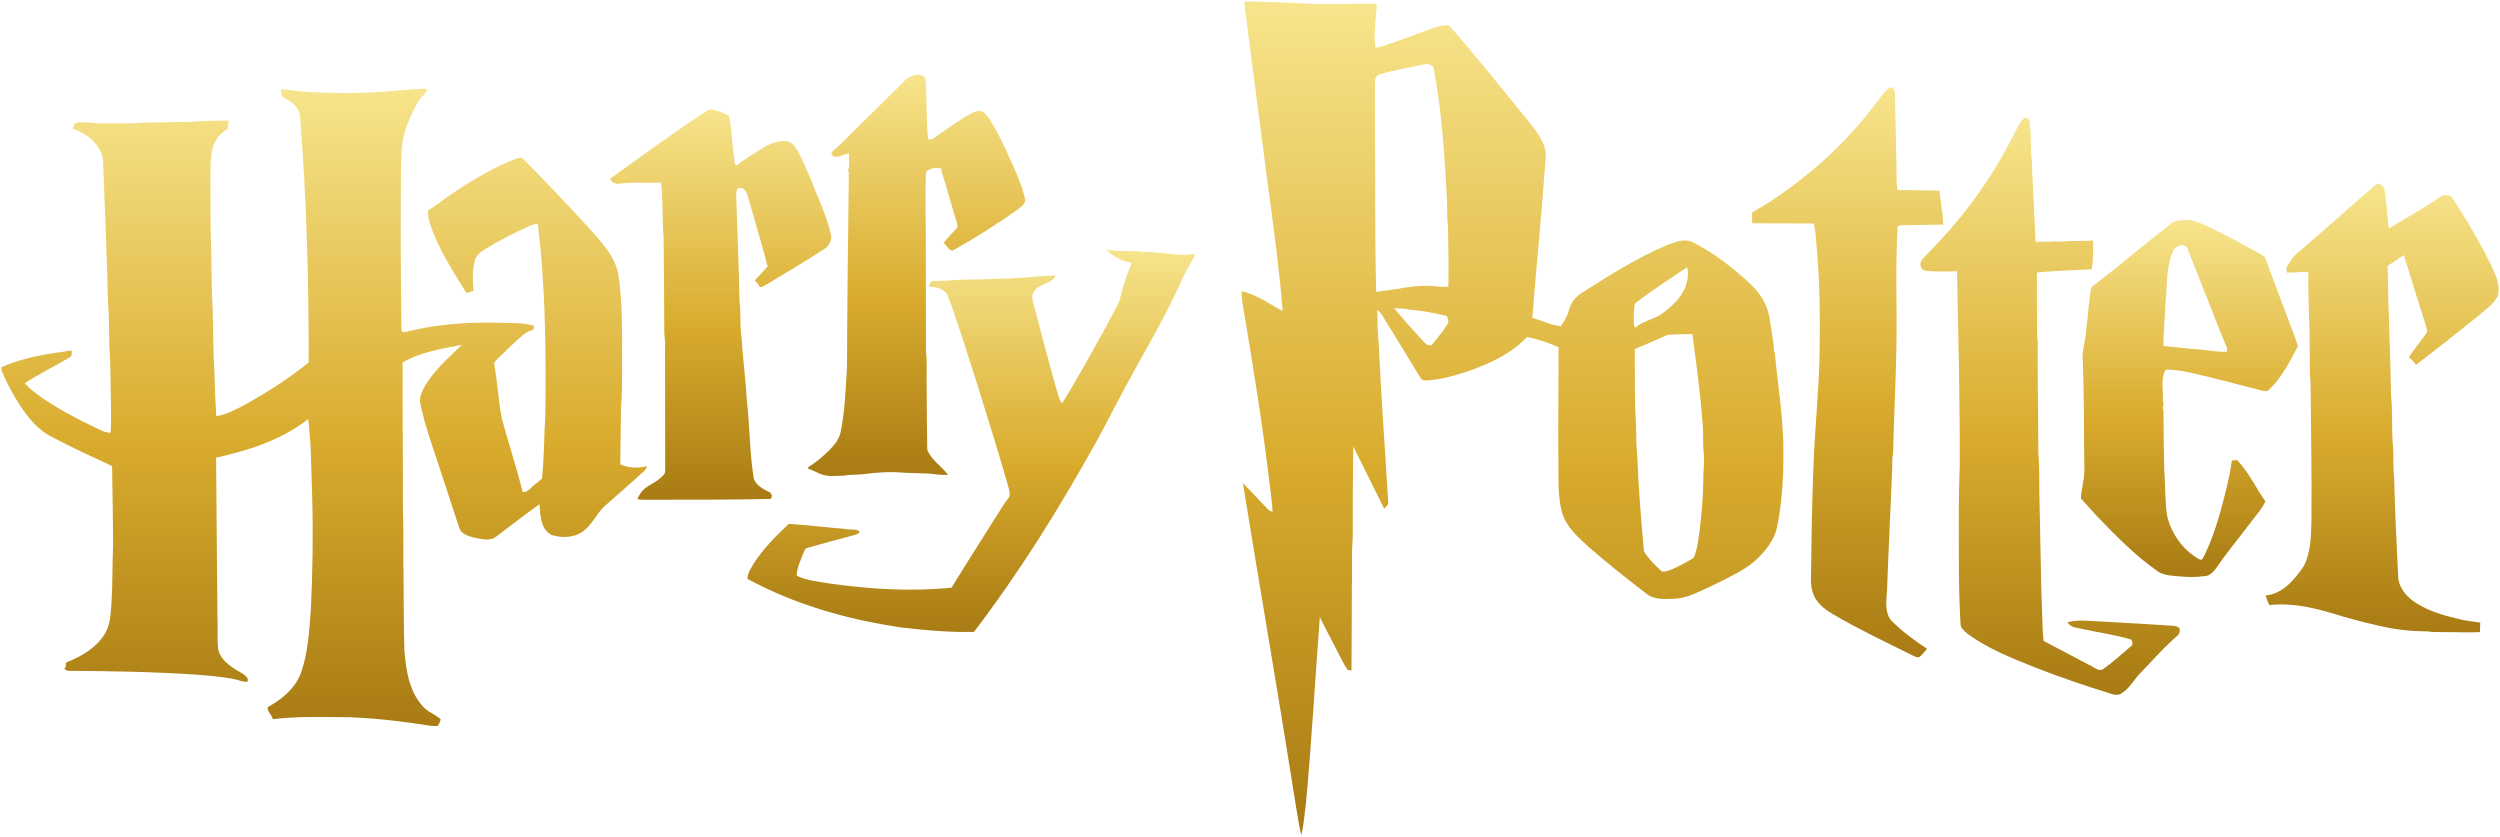
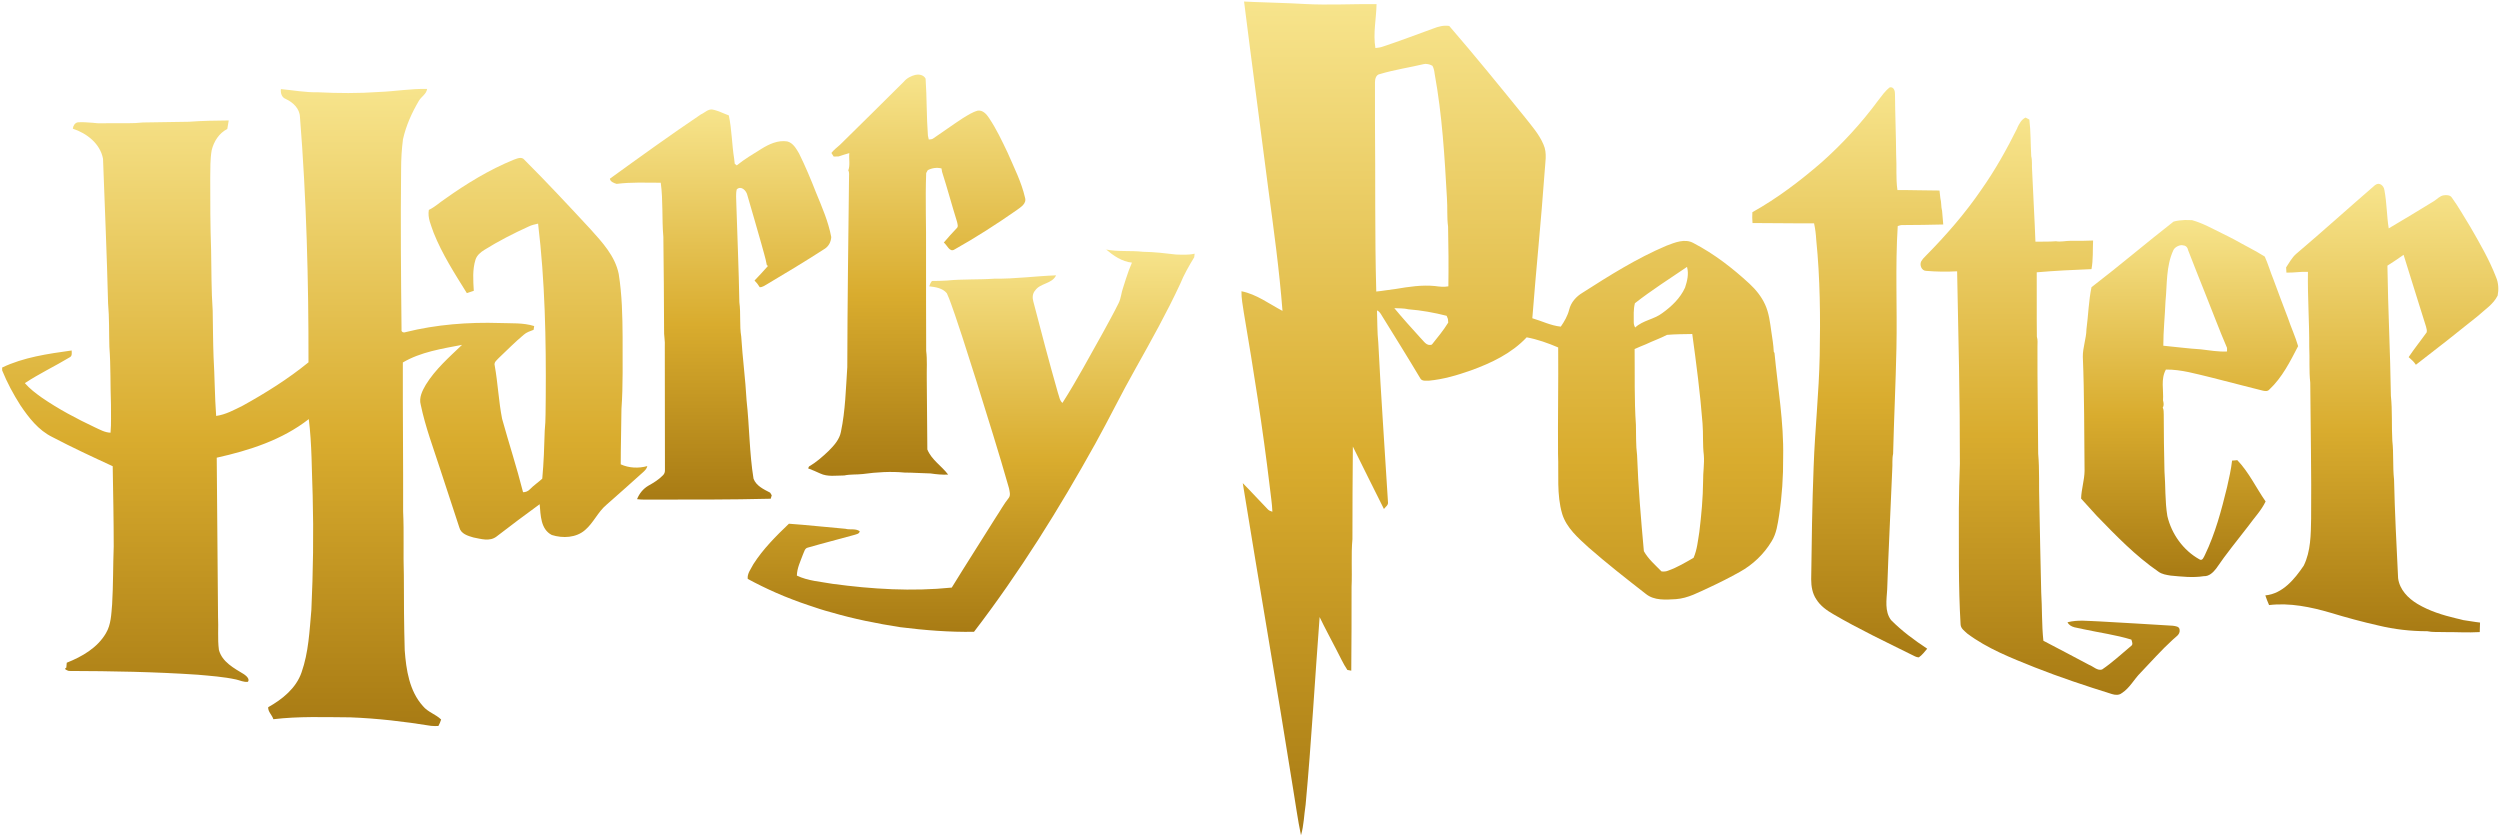
<svg xmlns="http://www.w3.org/2000/svg" fill="url(#g)" viewBox="7.00 7.00 1730.22 578.95" width="1730" height="579">
  <defs>
    <linearGradient id="g" x1="0" y1="0" x2="0" y2="1">
      <stop offset="0" stop-color="#f7e48c" />
      <stop offset=".55" stop-color="#d9ac2e" />
      <stop offset="1" stop-color="#a87b14" />
    </linearGradient>
  </defs>
-   <path d="m 868.05,8 c 5.4,43.06 11.205,86.06 16.725,129.1 3.85,28.28 7.67,56.6 9.9,85.05 -9.25,-4.87 -17.94,-11.465 -28.35,-13.625 -0.1,4.91 0.855,9.745 1.625,14.575 6.8,40.15 13.24,80.39 18,120.85 0.63,5.72 1.64,11.42 1.75,17.2 -1.12,-0.42 -2.32,-0.7 -3.1,-1.65 -5.86,-6.03 -11.51,-12.26 -17.4,-18.25 11.37,70.47 23.59,140.84 34.75,211.35 1.904,11.221 3.25,21.64 5.55,32.35 1.97,-6.84 2.14,-14.04 3.25,-21.05 4.03,-43.24 6.4,-86.625 9.7,-129.925 3.69,7.7 7.76,15.2 11.65,22.8 2.52,4.58 4.55,9.44 7.55,13.75 0.89,0.16 1.79,0.32 2.7,0.5 0.07,-19.34 0.26,-38.67 0.25,-58 0.46,-11.02 -0.41,-22.06 0.6,-33.05 0.04,-21.38 0.06,-42.745 0.35,-64.125 7.19,14.39 14.235,28.83 21.475,43.2 1.1,-1.46 3.2,-2.69 2.75,-4.8 -2.24,-36.76 -4.91,-73.51 -6.65,-110.3 -0.82,-7.39 -0.65,-14.855 -0.9,-22.275 1.72,0.63 2.55,2.335 3.5,3.775 8.91,14.42 17.885,28.8 26.575,43.35 1.24,1.89 3.87,1.34 5.8,1.35 9.98,-0.95 19.685,-3.785 29.125,-7.075 14.13,-5.12 28.175,-11.835 38.625,-22.925 7.46,1.45 14.78,3.97 21.75,7.05 0.16,24.58 -0.275,49.17 -0.125,73.75 0.57,13.82 -1.11,27.99 2.85,41.45 3.03,9.64 10.985,16.455 18.175,23.075 12.81,11.22 26.245,21.705 39.675,32.175 5.82,4.71 13.81,3.975 20.8,3.575 8.37,-0.63 15.79,-4.805 23.3,-8.175 7.07,-3.26 14.015,-6.82 20.825,-10.6 9.05,-5 16.8,-12.38 22.1,-21.25 3.36,-5.44 4.155,-11.905 5.225,-18.075 2,-13.26 2.915,-26.665 2.825,-40.075 0.47,-24.2 -3.7,-48.155 -6,-72.175 l -0.475,-0.75 c -0.16,-4.74 -1.045,-9.41 -1.675,-14.1 -0.95,-6.28 -1.62,-12.74 -4.35,-18.55 -2.48,-5.54 -6.39,-10.33 -10.8,-14.45 -11.73,-10.84 -24.515,-20.72 -38.725,-28.1 -6.01,-3.44 -12.965,-0.41 -18.825,1.8 -20.46,8.67 -39.365,20.555 -58.025,32.525 -4.39,2.64 -8.08,6.725 -9.35,11.775 -1.08,4.26 -3.26,8.11 -5.8,11.65 -6.89,-0.69 -13.125,-3.915 -19.725,-5.775 2.56,-33.68 6.09,-67.275 8.5,-100.975 0.35,-6.4 1.965,-13.235 -0.825,-19.325 -2.97,-7.12 -8.215,-12.895 -12.875,-18.925 -17.25,-21.17 -34.395,-42.435 -52.275,-63.075 -3.81,-0.56 -7.555,0.38 -11.075,1.75 -11.6,4.2 -23.14,8.635 -34.85,12.525 -1.65,0.57 -3.4,0.76 -5.1,1 -1.73,-10.09 0.62,-20.255 0.8,-30.375 -16.59,-0.2 -33.225,0.765 -49.825,-0.125 -11.74,-0.73 -23.5,-0.895 -35.25,-1.375 z m 125.9,43.25 c 1.562,-0.039 3.085,0.468 4.45,1.3 0.95,1.7 1.295,3.62 1.475,5.55 5.24,28.35 6.875,57.16 8.475,85.9 0.47,6.61 -0.12,13.325 0.8,19.875 0.32,13.78 0.44,27.555 0.25,41.325 -3.11,0.56 -6.26,0.22 -9.35,-0.2 -9.04,-0.9 -18.105,0.47 -26.975,2.05 -4.56,0.51 -9.065,1.385 -13.625,1.825 -1.07,-39.3 -0.465,-78.625 -0.875,-117.925 0.02,-8.98 -0.035,-17.945 0.025,-26.925 -0.02,-2.25 0.7,-5.26 3.35,-5.65 9.96,-3.01 20.305,-4.53 30.425,-6.9 0.52,-0.142 1.054,-0.212 1.575,-0.225 z m 180.7,140.65 c 1.33,4.75 0.12,9.71 -1.4,14.25 -3.34,7.31 -9.28,13.01 -15.7,17.65 -5.73,4.41 -13.485,4.96 -18.825,10 -0.73,-1.15 -1.045,-2.385 -0.975,-3.725 0.02,-4.39 -0.31,-8.845 0.85,-13.125 11.52,-9.03 23.91,-16.89 36.05,-25.05 z m -202.75,28.4 c 3.33,0.16 6.74,-0.04 10,0.85 8.92,0.72 17.755,2.32 26.425,4.55 l 0.875,2.175 c 0.04,0.83 0.095,1.66 0.175,2.5 -3.33,5.4 -7.365,10.295 -11.325,15.225 -3.78,1.38 -5.715,-2.56 -8.025,-4.65 -6.17,-6.77 -12.305,-13.59 -18.125,-20.65 z m 206.375,17.85 c 2.76,20.56 5.51,41.135 7.1,61.825 0.6,7.33 0.045,14.715 0.875,22.025 0.46,6.03 -0.63,12.02 -0.45,18.05 -0.12,11.71 -1.235,23.38 -2.625,35 -0.97,6.05 -1.515,12.31 -3.975,18 -5.64,3.24 -11.25,6.595 -17.4,8.775 -1.51,0.68 -3.175,0.755 -4.775,0.625 -4.31,-4.43 -9.22,-8.565 -12.25,-14.025 -2.02,-22.11 -3.88,-44.305 -4.65,-66.525 -0.92,-6.92 -0.555,-13.94 -0.825,-20.9 -1.21,-17.46 -0.725,-35 -0.875,-52.5 2.57,-1.15 5.14,-2.305 7.8,-3.275 4.81,-2.26 9.825,-4.045 14.575,-6.475 5.8,-0.52 11.645,-0.53 17.475,-0.6 z" />
-   <path d="m 640.57,58.81 c 2.51,-0.65 5.81,0.07 6.95,2.64 0.95,13.1 0.56,26.33 1.57,39.42 0.14,0.68 0.43,2.05 0.57,2.74 1.13,-0.11 2.35,-0.1 3.29,-0.88 6.75,-4.63 13.37,-9.45 20.26,-13.87 3.28,-2 6.58,-4.17 10.33,-5.18 3.5,-0.51 6.08,2.48 7.84,5.1 5.1,7.56 8.97,15.87 12.86,24.11 4.38,10.15 9.52,20.14 12,30.98 1.28,4.19 -3.03,6.6 -5.79,8.71 -13.88,9.72 -28.18,18.88 -42.98,27.16 -3.41,2.17 -5.11,-3.11 -7.43,-4.75 2.87,-3.43 5.88,-6.76 8.97,-10.01 1.22,-1.1 0.43,-2.87 0.17,-4.23 -3.63,-11.52 -6.71,-23.21 -10.38,-34.71 -0.1,-0.61 -0.3,-1.82 -0.4,-2.43 -3.23,-0.82 -6.56,-0.3 -9.5,1.2 -0.27,0.51 -0.81,1.53 -1.08,2.04 -0.69,18.37 0.08,36.75 -0.05,55.13 -0.08,22.68 0.13,45.36 0.1,68.04 0.77,6.3 0.32,12.65 0.43,18.98 0.08,16.4 0.19,32.8 0.43,49.2 2.89,7.22 9.93,11.4 14.39,17.37 -4.09,0.21 -8.15,-0.22 -12.17,-0.84 -5.98,-0.1 -12.02,-0.55 -17.94,-0.6 -9.62,-0.92 -19.37,-0.27 -28.91,1.02 -4.3,0.54 -8.7,0.08 -12.95,0.99 -5.56,0.01 -11.48,1.06 -16.7,-1.37 -2.72,-1.24 -5.46,-2.47 -8.27,-3.5 0.14,-0.33 0.41,-0.98 0.55,-1.31 5.03,-2.92 9.39,-6.84 13.58,-10.83 3.69,-3.74 7.46,-7.9 8.49,-13.23 3.08,-14.75 3.44,-29.86 4.4,-44.84 0.13,-43.7 0.72,-87.39 1.23,-131.07 -0.14,-1.65 0.36,-3.5 -0.49,-5 1.42,-3.72 0.3,-8.07 0.65,-12.04 -2.49,0.73 -4.96,1.5 -7.41,2.32 -1.13,0.04 -2.26,0.08 -3.37,0.12 -0.52,-0.85 -1.08,-1.69 -1.58,-2.53 1.69,-2.2 3.94,-3.83 6,-5.66 14.77,-14.53 29.5,-29.11 44.21,-43.7 2.09,-2.46 5.04,-3.94 8.13,-4.69 z" style="fill:url(#g)" />
-   <path d="m 201.49,68.59 c 8.51,0.8 16.99,2.39 25.59,2.22 14,0.71 28.06,0.83 42.05,-0.25 11.17,-0.43 22.28,-2.37 33.46,-2.09 -0.53,3.58 -4.04,5.26 -5.71,8.19 -4.91,8.26 -8.86,17.19 -11.04,26.56 -0.92,6.88 -1.31,13.83 -1.33,20.77 -0.37,36.95 -0.13,73.91 0.34,110.86 -0.39,1.72 1.47,2.41 2.82,1.77 21.31,-5.31 43.37,-6.95 65.28,-6.3 7.88,0.34 16.08,-0.31 23.67,2.14 -0.15,0.86 -0.29,1.72 -0.43,2.58 -2.38,0.87 -4.86,1.68 -6.78,3.4 -6.01,4.97 -11.49,10.55 -17.14,15.92 -1.42,1.55 -3.77,3.09 -3.05,5.54 2.18,12.21 2.7,24.66 5.09,36.83 4.66,16.97 10.16,33.71 14.49,50.79 1.81,0 3.49,-0.66 4.72,-2.02 2.64,-2.71 5.81,-4.83 8.61,-7.36 1.04,-11.01 1.43,-22.1 1.71,-33.16 0.75,-7.63 0.48,-15.29 0.72,-22.94 0.29,-40.19 -0.49,-80.48 -5.34,-120.42 -2.23,0.53 -4.49,1.03 -6.55,2.05 -10.55,4.77 -20.87,10.08 -30.69,16.21 -2.65,1.55 -5.13,3.72 -6.1,6.73 -2.23,6.96 -1.6,14.41 -1.22,21.6 -1.61,0.51 -3.21,1.03 -4.81,1.55 -8.39,-13.51 -17.09,-26.98 -23.03,-41.8 -1.7,-5.08 -4.35,-10.24 -3.34,-15.75 4.09,-1.95 7.42,-5.08 11.15,-7.59 14.91,-10.55 30.63,-20.16 47.55,-27.13 2.3,-0.78 5.53,-2.39 7.43,-0.03 15.67,15.7 30.84,31.9 45.86,48.22 8.09,9.04 16.95,18.46 19.38,30.79 2.3,14.4 2.64,29 2.7,43.55 -0.13,16.65 0.42,33.33 -0.78,49.95 -0.09,12.78 -0.46,25.55 -0.47,38.33 5.74,2.61 12.39,2.85 18.44,1.25 -0.26,1.84 -1.68,3.1 -2.96,4.3 -8.37,7.63 -16.86,15.14 -25.42,22.55 -5.84,4.9 -8.75,12.34 -14.56,17.27 -6.2,5.46 -15.5,5.93 -23.07,3.5 -7.75,-4.02 -7.73,-13.74 -8.36,-21.29 -10.11,7.27 -20.02,14.83 -29.9,22.41 -4.66,3.6 -10.83,1.56 -16.02,0.56 -3.79,-1.05 -8.64,-2.54 -9.68,-6.88 -4.39,-13.28 -8.7,-26.59 -13.11,-39.86 -4.77,-14.92 -10.37,-29.64 -13.58,-45.01 -1.37,-4.93 1.07,-9.76 3.52,-13.89 6.61,-10.65 16.09,-19.03 25.08,-27.59 -13.99,2.67 -28.55,4.9 -41.04,12.17 -0.11,34.4 0.31,68.79 0.2,103.19 0.67,14.68 -0.03,29.38 0.46,44.06 0.03,17.3 0.13,34.6 0.58,51.89 1.03,13.49 3.2,28.18 12.56,38.64 3.37,4.18 8.84,5.58 12.59,9.28 -0.49,1.57 -1.15,3.07 -1.93,4.52 -1.69,0.01 -3.37,0.11 -5.04,-0.11 -18.57,-3.01 -37.3,-5.18 -56.1,-5.93 -17.7,-0.13 -35.48,-0.8 -53.09,1.33 -0.88,-2.89 -3.81,-5.16 -3.6,-8.28 9.81,-5.49 19.26,-13.12 23.12,-24.07 4.9,-13.89 5.54,-28.78 6.75,-43.32 1.25,-26.33 1.64,-52.71 0.89,-79.06 -0.67,-17.65 -0.52,-35.38 -2.74,-52.93 -18.41,14.41 -41.2,21.68 -63.73,26.68 0.19,36.63 0.69,73.26 0.94,109.89 0.37,7.69 -0.36,15.44 0.55,23.1 2.24,8.4 10.5,12.71 17.39,16.85 1.58,1.05 4.13,3.31 2.71,5.23 -2.87,0.36 -5.51,-1.03 -8.24,-1.62 -8.77,-1.89 -17.74,-2.47 -26.65,-3.26 -29.64,-1.99 -59.37,-2.49 -89.07,-2.65 -1.06,-0.32 -3.99,-1.34 -1.8,-2.32 0.08,-0.86 0.24,-2.56 0.32,-3.42 10.59,-4.18 21.24,-10.26 27.12,-20.39 3.59,-6.05 3.68,-13.25 4.29,-20.04 0.83,-13.34 0.59,-26.72 1.11,-40.08 0.02,-18.49 -0.38,-36.98 -0.65,-55.47 -14.05,-6.51 -28.12,-13.01 -41.82,-20.24 -9.55,-4.71 -16.32,-13.37 -22.12,-22.03 -4.87,-7.65 -9.23,-15.67 -12.64,-24.09 l 0,-2.05 C 23.28,254.16 40.11,251.76 56.59,249.5 c 0.01,1.63 0.48,3.78 -1.26,4.72 -10.27,6.15 -21.12,11.34 -31.13,17.95 3.36,3.93 7.55,6.99 11.74,9.96 11.58,8.02 24.12,14.55 36.8,20.64 3.46,1.55 6.87,3.65 10.78,3.69 0.62,-6.47 0.22,-12.99 0.29,-19.48 -0.45,-13.3 -0.1,-26.64 -1.1,-39.92 -0.33,-10.02 0.01,-20.07 -0.9,-30.05 -0.81,-33.38 -2.3,-66.74 -3.54,-100.09 -2.04,-10.46 -11.21,-17.59 -20.85,-20.84 0.17,-1.99 1.36,-3.99 3.42,-4.44 3.38,-0.31 6.79,0.05 10.17,0.27 4.64,0.68 9.33,0.25 14,0.35 6.98,-0.09 13.99,0.32 20.95,-0.46 10.66,-0.21 21.33,-0.26 32,-0.52 9.12,-0.71 18.28,-0.84 27.43,-0.88 -0.32,1.97 -0.65,3.93 -0.97,5.89 -5.67,2.9 -9.26,8.65 -10.77,14.69 -1.1,6.27 -0.95,12.67 -1.03,19.02 0,16.67 -0.04,33.34 0.56,49.99 0.35,14 0.12,28.03 1.06,42.01 0.18,10.68 0.23,21.37 0.63,32.05 0.81,13.61 0.82,27.28 1.83,40.9 6.58,-0.91 12.5,-4.22 18.37,-7.12 15.92,-8.78 31.43,-18.53 45.54,-30.03 0.15,-56.66 -1.42,-113.36 -5.91,-169.83 -0.21,-5.91 -4.93,-10.15 -9.91,-12.53 -2.78,-1.12 -3.63,-4.1 -3.3,-6.85 z" style="fill:url(#g)" />
-   <path d="m 1314.84,67.43 c 3.04,-0.58 3.78,2.7 3.68,5.03 0.11,13.86 0.68,27.71 0.84,41.57 0.46,8.15 -0.31,16.41 0.87,24.48 9.68,-0.11 19.36,0.33 29.05,0.29 0.2,1.76 0.37,3.53 0.6,5.29 0.83,2.89 0.37,5.96 1.24,8.84 0.33,3.13 0.63,6.28 0.81,9.43 -9.31,0.2 -18.62,0.36 -27.93,0.44 -1.29,-0.09 -2.5,0.28 -3.65,0.73 -1.75,28.13 -0.31,56.32 -0.89,84.48 -0.5,24.37 -1.66,48.72 -2.33,73.09 -0.82,3.58 -0.34,7.3 -0.6,10.94 -1.06,27.64 -2.56,55.3 -3.51,82.95 -0.41,7.04 -1.91,15.16 2.7,21.21 7.47,7.56 16.11,13.93 24.98,19.76 -1.84,2.08 -3.51,4.43 -5.81,6 -1.8,0.01 -3.34,-1.13 -4.92,-1.75 -18.27,-9.07 -36.73,-17.81 -54.34,-28.14 -4.48,-2.63 -8.87,-5.73 -11.7,-10.17 -2.78,-4.08 -3.57,-9.11 -3.61,-13.94 0.34,-26 0.68,-52 1.74,-77.98 0.86,-25.71 3.71,-51.28 4.22,-77 0.51,-26.63 0.26,-53.39 -2.44,-79.87 -0.21,-3.87 -0.73,-7.7 -1.54,-11.48 -14.2,0.06 -28.39,-0.2 -42.58,-0.2 -0.18,-2.5 -0.28,-5 -0.09,-7.5 17.21,-9.59 33.04,-21.58 47.89,-34.51 14.52,-12.86 27.66,-27.27 39.2,-42.86 2.47,-3.24 4.84,-6.63 8.12,-9.13 z" style="fill:url(#g)" />
-   <path d="m 492.65,85.89 c 2.27,-1.25 4.43,-3.43 7.21,-3.18 4.08,0.67 7.74,2.7 11.59,4.08 2.15,9.82 2.13,20.09 3.69,30.02 0.12,1.16 0.24,2.33 0.36,3.5 0.36,0.27 1.06,0.8 1.42,1.07 5.32,-4.28 11.23,-7.76 16.98,-11.43 5.31,-3.32 11.52,-6.23 17.94,-5.24 4.06,0.98 6.23,4.96 8.18,8.29 4.38,8.87 8.17,18.03 11.8,27.23 4.11,9.99 8.52,20.02 10.51,30.68 -0.24,3.39 -1.84,6.53 -4.8,8.32 -13.08,8.5 -26.48,16.51 -39.88,24.49 -1.5,0.83 -2.95,1.99 -4.75,1.85 -0.97,-1.71 -2.2,-3.24 -3.58,-4.61 3.25,-3.21 6.25,-6.66 9.27,-10.07 -0.2,-0.14 -0.62,-0.43 -0.82,-0.57 -0.86,-5.16 -2.56,-10.13 -3.91,-15.18 -3.07,-11.13 -6.43,-22.18 -9.58,-33.28 -0.66,-3.08 -4.34,-6.67 -7.28,-3.86 -0.83,3.23 -0.3,6.61 -0.28,9.9 0.72,22.73 1.66,45.44 2.12,68.17 1.15,7.87 0.03,15.96 1.31,23.84 0.91,14.75 2.89,29.42 3.73,44.18 2.03,17.98 1.93,36.23 4.79,54.14 1.83,4.99 7.09,7.42 11.5,9.7 0.29,0.48 0.86,1.45 1.14,1.94 -0.17,0.58 -0.53,1.76 -0.71,2.34 -27.86,0.68 -55.74,0.55 -83.62,0.58 -2.96,0 -5.94,0.15 -8.88,-0.34 1.54,-3.82 4.21,-7.22 7.79,-9.3 3.61,-2.03 7.25,-4.18 10.13,-7.19 1.05,-1.04 1.47,-2.47 1.35,-3.91 0.02,-28.35 -0.03,-56.69 -0.09,-85.03 0.31,-4.02 -0.71,-7.97 -0.54,-11.99 0.02,-21.36 -0.29,-42.73 -0.48,-64.09 -1.15,-12.47 -0.12,-25.09 -1.81,-37.53 -10.15,-0.01 -20.38,-0.49 -30.47,0.79 -1.78,-0.48 -4.49,-1.54 -4.67,-3.64 20.95,-15.1 41.86,-30.31 63.34,-44.67 z" style="fill:url(#g)" />
-   <path d="m 1403.23,95.2 c 1.36,-2.69 2.83,-5.58 5.73,-6.92 0.65,0.36 1.96,1.08 2.61,1.44 1.03,8.43 0.84,16.93 1.31,25.39 0.75,3.25 0.34,6.61 0.57,9.92 0.67,16.41 1.7,32.8 2.3,49.22 4.74,-0.11 9.51,0.12 14.25,-0.3 3.34,0.64 6.67,-0.33 10.03,-0.27 5.24,0.06 10.49,0.01 15.73,-0.18 -0.32,6.59 0.14,13.31 -1.15,19.81 -12.64,0.51 -25.3,1.09 -37.9,2.21 0.14,14.86 -0.09,29.72 0.13,44.57 0.66,2.23 0.37,4.57 0.42,6.86 -0.06,24.67 0.4,49.35 0.48,74.02 0.96,11.3 0.42,22.67 0.8,34.01 0.35,20.64 0.92,41.25 1.28,61.91 0.7,11.19 0.32,22.45 1.52,33.61 10.62,5.44 21.06,11.22 31.66,16.69 2.87,1.13 5.66,4.17 8.89,3.22 7.14,-4.85 13.5,-10.77 20.07,-16.34 1.65,-1.03 0.59,-3 0.21,-4.42 -10.84,-3.34 -22.13,-4.78 -33.17,-7.25 -3.83,-1.05 -8.96,-0.75 -11.02,-4.83 7.16,-1.93 14.67,-0.83 21.99,-0.57 16.98,0.88 33.96,1.96 50.93,3.02 1.79,0.34 4.6,0.37 4.68,2.92 0.4,3.32 -2.84,4.82 -4.81,6.78 -7.87,7.19 -14.87,15.25 -22.31,22.87 -4.47,4.52 -7.4,10.52 -12.89,13.99 -1.9,1.62 -4.61,1.39 -6.82,0.73 -18.04,-5.58 -35.95,-11.62 -53.52,-18.52 -16.16,-6.46 -32.66,-12.95 -46.74,-23.39 -1.89,-1.78 -4.49,-3.5 -4.63,-6.34 -1.55,-26.68 -1.15,-53.4 -1.19,-80.12 0.08,-10.34 0.33,-20.67 0.66,-31 0.13,-44.45 -1,-88.88 -1.92,-133.32 -7.16,0.36 -14.35,0.35 -21.48,-0.27 -3.12,-0.12 -4.64,-3.96 -3.44,-6.52 0.9,-1.53 2.1,-2.85 3.35,-4.12 13.95,-14.1 27.04,-29.13 38.25,-45.54 9.62,-13.55 17.69,-28.13 25.14,-42.97 z" style="fill:url(#g)" />
-   <path d="m 1651.03,134.94 c 2.8,-2.1 5.8,0.6 6.24,3.5 1.66,8.78 1.57,17.79 3.05,26.6 10.41,-6.25 20.9,-12.37 31.19,-18.83 2.28,-1.39 4.1,-3.74 6.92,-4.08 1.88,-0.35 4.5,-0.25 5.6,1.63 4.66,6.51 8.61,13.51 12.79,20.34 6.46,11.31 13.07,22.61 17.82,34.77 1.68,3.97 1.95,8.47 1.15,12.68 -3.02,6.13 -9.04,9.84 -13.95,14.31 -14.09,11.39 -28.37,22.55 -42.72,33.61 -1.34,-2.06 -3.2,-3.68 -4.96,-5.33 3.86,-5.93 8.42,-11.39 12.47,-17.19 0.3,-1.35 -0.16,-2.69 -0.51,-3.97 -3.51,-10.92 -6.78,-21.92 -10.28,-32.85 -1.74,-5.57 -3.43,-11.14 -5.22,-16.68 -3.69,2.56 -7.39,5.13 -11.21,7.5 0.44,30.05 1.96,60.07 2.43,90.13 1.05,10.28 0.43,20.72 1.02,31.06 1.02,8.89 0.19,17.95 1.16,26.86 0.51,22.75 1.71,45.47 2.79,68.19 0.98,7.86 6.94,13.88 13.45,17.77 8.22,4.92 17.49,7.83 26.78,9.97 1.6,0.43 3.23,0.71 4.88,1.17 3.87,0.51 7.72,1.31 11.64,1.7 -0.05,2.2 -0.15,4.4 -0.23,6.6 -8.45,0.48 -16.91,-0.1 -25.35,0.04 -3.64,-0.23 -7.32,0.18 -10.88,-0.55 -11.46,0.03 -22.89,-1.27 -34.02,-3.97 -11.14,-2.46 -22.14,-5.5 -33.04,-8.84 -13.74,-4.04 -28.11,-7.05 -42.48,-5.33 -0.95,-2.21 -1.94,-4.41 -2.56,-6.72 12.01,-1.06 20.33,-11.28 26.62,-20.61 4.89,-10.04 4.88,-21.54 5.11,-32.46 0.33,-31.36 -0.42,-62.71 -0.62,-94.07 -0.88,-8.23 -0.3,-16.62 -0.65,-24.91 0.08,-17.3 -1.19,-34.54 -0.89,-51.84 -4.97,-0.28 -9.91,0.68 -14.87,0.48 -0.1,-1.21 -0.18,-2.43 -0.24,-3.64 2.16,-3.27 4.01,-6.83 7.01,-9.44 18.39,-15.62 36.28,-31.84 54.56,-47.6 z" style="fill:url(#g)" />
-   <path d="m 1519.175,159.225 c -2.679,0.076 -5.356,0.394 -7.9,1.075 -19.11,14.91 -37.605,30.66 -56.825,45.4 -2.05,9.59 -2.25,19.525 -3.55,29.225 -0.11,6.44 -2.61,12.585 -2.55,19.025 1.13,26.31 0.865,52.63 1.225,78.95 -0.1,6.44 -2.175,12.63 -2.425,19.05 3.74,3.89 7.19,8.06 10.9,12 13.32,13.7 26.675,27.62 42.475,38.5 2.46,1.91 5.645,2.275 8.625,2.825 7.6,0.7 15.27,1.585 22.9,0.425 3.7,0.23 6.49,-2.585 8.55,-5.325 6.94,-10.2 14.8,-19.735 22.3,-29.525 4,-5.61 8.95,-10.625 11.95,-16.875 -6.58,-9.49 -11.56,-20.29 -19.6,-28.65 -0.91,0.08 -2.74,0.255 -3.65,0.325 -0.68,6.25 -2.15,12.345 -3.5,18.475 -3.89,15.94 -8.125,31.95 -15.275,46.8 -0.81,1.49 -1.675,4.49 -3.875,3 -11.06,-6.22 -19.21,-17.535 -22.05,-29.875 -1.72,-10.27 -1.155,-20.75 -2.025,-31.1 -0.28,-12.98 -0.515,-25.96 -0.525,-38.95 -0.09,-1.68 0.15,-3.48 -0.7,-5 0.98,-1.54 0.58,-3.335 0.2,-4.975 0.46,-7.04 -1.705,-14.705 1.975,-21.275 10.59,-0.12 20.795,3.04 31.025,5.4 6.13,1.49 12.23,3.095 18.35,4.675 1.29,0.39 2.575,0.68 3.925,1 4.44,1.18 8.915,2.24 13.375,3.4 1.61,0.36 3.745,0.845 4.925,-0.725 8.89,-8.28 14.37,-19.42 19.95,-30 -1.92,-6.64 -4.855,-13.04 -7.125,-19.6 -3.39,-8.95 -6.82,-17.885 -10.1,-26.875 -2.11,-5.1 -3.6,-10.465 -5.9,-15.475 -6.79,-4.28 -14.09,-7.79 -21.1,-11.75 -2.63,-1.37 -5.27,-2.72 -7.9,-4.05 -6.95,-3.43 -13.795,-7.285 -21.275,-9.425 -1.586,-0.094 -3.192,-0.145 -4.8,-0.1 z m -1.75,17.525 c 1.88,0.045 3.519,0.994 3.9,3.225 3.89,10 7.84,19.955 11.8,29.925 5.12,12.61 9.77,25.43 15.2,37.9 -0.03,0.85 -0.035,1.7 -0.025,2.55 -6.1,0.31 -12.18,-0.84 -18.2,-1.5 -8.64,-0.5 -17.23,-1.73 -25.85,-2.45 0.03,-10.2 1.12,-20.345 1.5,-30.525 1.24,-11.95 0.32,-24.565 5.45,-35.725 1.001,-2.042 3.808,-3.457 6.225,-3.4 z" />
-   <path d="m 772.27,179.65 c 8.47,1.67 17.2,0.56 25.76,1.56 7.67,0.15 15.28,0.98 22.87,1.94 4.27,0.15 8.61,0.36 12.82,-0.64 -0.1,0.84 -0.19,1.69 -0.28,2.53 -3.63,5.92 -7.11,12 -9.73,18.45 -9.28,20.04 -20.13,39.28 -30.89,58.56 -9.68,17.08 -18.29,34.75 -27.82,51.92 -25.14,45.17 -52.55,89.21 -83.96,130.31 -17.09,0.33 -34.16,-1.14 -51.12,-3.16 -16.1,-2.51 -32.14,-5.68 -47.79,-10.27 -5.4,-1.45 -10.71,-3.24 -16,-5.03 -3.69,-1.33 -7.42,-2.54 -11.05,-4.02 -3.79,-1.44 -7.5,-3.05 -11.21,-4.64 -6.63,-2.89 -13.1,-6.11 -19.45,-9.54 -0.45,-3.72 2.3,-6.99 3.89,-10.18 6.7,-10.54 15.58,-19.43 24.6,-27.96 13.04,0.88 26.04,2.44 39.06,3.52 3.23,0.94 7.04,-0.41 9.89,1.71 -0.31,1.85 -2.25,2.02 -3.63,2.54 -10.74,2.96 -21.54,5.68 -32.23,8.82 -2.26,0.42 -2.56,3.03 -3.46,4.75 -1.73,4.72 -4.07,9.42 -4.2,14.55 7.7,3.68 16.41,4.21 24.71,5.68 27.3,3.7 55.03,5.39 82.49,2.6 9.96,-16.33 20.36,-32.4 30.5,-48.63 3.02,-4.42 5.52,-9.19 8.88,-13.37 1.54,-1.92 0.63,-4.61 0.23,-6.79 -7.01,-24.7 -14.75,-49.19 -22.36,-73.71 -3.3,-10.35 -6.58,-20.71 -9.95,-31.03 -1.73,-4.98 -3.26,-10.04 -5.02,-15.01 -1.87,-5.07 -3.36,-10.3 -5.73,-15.17 -2.89,-3.58 -7.92,-4.32 -12.23,-4.76 0.39,-1.34 1.04,-2.58 1.89,-3.69 3.45,-0.04 6.89,-0.15 10.34,-0.35 10.92,-1.08 21.99,-0.52 32.95,-1.28 14.24,0.2 28.42,-1.8 42.61,-2.26 -2.76,5.98 -10.96,5.26 -14.53,10.46 -1.8,2.01 -2.03,4.87 -1.31,7.38 5.55,21.22 11.12,42.45 17.12,63.55 0.87,2.38 1.08,5.21 3.15,6.94 10.07,-15.76 18.8,-32.33 28.03,-48.6 3.7,-6.81 7.46,-13.59 10.89,-20.54 1.66,-3.37 1.81,-7.2 3.13,-10.68 1.25,-4.05 2.59,-8.08 4.02,-12.07 0.68,-1.74 1.4,-3.48 2.09,-5.22 -6.92,-0.66 -12.81,-4.83 -17.97,-9.17 z" style="fill:url(#g)" />
+   <path d="m 868,8 c 5.4,43.1 11.2,86.1 16.7,129.1 3.8,28.3 7.7,56.6 9.9,85 -9.3,-4.9 -17.9,-11.5 -28.4,-13.6 -0.1,4.9 0.9,9.7 1.6,14.6 6.8,40.1 13.2,80.4 18,120.8 0.6,5.7 1.6,11.4 1.8,17.2 -1.1,-0.4 -2.3,-0.7 -3.1,-1.6 -5.9,-6 -11.5,-12.3 -17.4,-18.2 11.4,70.5 23.6,140.8 34.8,211.3 1.9,11.2 3.2,21.6 5.5,32.4 2,-6.8 2.1,-14 3.2,-21.1 4,-43.2 6.4,-86.6 9.7,-129.9 3.7,7.7 7.8,15.2 11.7,22.8 2.5,4.6 4.5,9.4 7.5,13.8 0.9,0.2 1.8,0.3 2.7,0.5 0.1,-19.3 0.3,-38.7 0.2,-58 0.5,-11 -0.4,-22.1 0.6,-33 0,-21.4 0.1,-42.7 0.3,-64.1 7.2,14.4 14.2,28.8 21.5,43.2 1.1,-1.5 3.2,-2.7 2.8,-4.8 -2.2,-36.8 -4.9,-73.5 -6.7,-110.3 -0.8,-7.4 -0.6,-14.9 -0.9,-22.3 1.7,0.6 2.6,2.3 3.5,3.8 8.9,14.4 17.9,28.8 26.6,43.4 1.2,1.9 3.9,1.3 5.8,1.4 10,-0.9 19.7,-3.8 29.1,-7.1 14.1,-5.1 28.2,-11.8 38.6,-22.9 7.5,1.4 14.8,4 21.8,7 0.2,24.6 -0.3,49.2 -0.1,73.8 0.6,13.8 -1.1,28 2.9,41.5 3,9.6 11,16.5 18.2,23.1 12.8,11.2 26.2,21.7 39.7,32.2 5.8,4.7 13.8,4 20.8,3.6 8.4,-0.6 15.8,-4.8 23.3,-8.2 7.1,-3.3 14,-6.8 20.8,-10.6 9.1,-5 16.8,-12.4 22.1,-21.2 3.4,-5.4 4.2,-11.9 5.2,-18.1 2,-13.3 2.9,-26.7 2.8,-40.1 0.5,-24.2 -3.7,-48.2 -6,-72.2 l -0.5,-0.8 c -0.2,-4.7 -1,-9.4 -1.7,-14.1 -0.9,-6.3 -1.6,-12.7 -4.3,-18.6 -2.5,-5.5 -6.4,-10.3 -10.8,-14.4 -11.7,-10.8 -24.5,-20.7 -38.7,-28.1 -6,-3.4 -13,-0.4 -18.8,1.8 -20.5,8.7 -39.4,20.6 -58,32.5 -4.4,2.6 -8.1,6.7 -9.3,11.8 -1.1,4.3 -3.3,8.1 -5.8,11.7 -6.9,-0.7 -13.1,-3.9 -19.7,-5.8 2.6,-33.7 6.1,-67.3 8.5,-101 0.3,-6.4 2,-13.2 -0.8,-19.3 -3,-7.1 -8.2,-12.9 -12.9,-18.9 -17.2,-21.2 -34.4,-42.4 -52.3,-63.1 -3.8,-0.6 -7.6,0.4 -11.1,1.8 -11.6,4.2 -23.1,8.6 -34.9,12.5 -1.6,0.6 -3.4,0.8 -5.1,1 -1.7,-10.1 0.6,-20.3 0.8,-30.4 -16.6,-0.2 -33.2,0.8 -49.8,-0.1 -11.7,-0.7 -23.5,-0.9 -35.3,-1.4 z m 125.9,43.2 c 1.6,-0 3.1,0.5 4.5,1.3 0.9,1.7 1.3,3.6 1.5,5.5 5.2,28.4 6.9,57.2 8.5,85.9 0.5,6.6 -0.1,13.3 0.8,19.9 0.3,13.8 0.4,27.6 0.2,41.3 -3.1,0.6 -6.3,0.2 -9.3,-0.2 -9,-0.9 -18.1,0.5 -27,2 -4.6,0.5 -9.1,1.4 -13.6,1.8 -1.1,-39.3 -0.5,-78.6 -0.9,-117.9 0,-9 -0,-17.9 0,-26.9 -0,-2.2 0.7,-5.3 3.4,-5.7 10,-3 20.3,-4.5 30.4,-6.9 0.5,-0.1 1.1,-0.2 1.6,-0.2 z m 180.7,140.6 c 1.3,4.8 0.1,9.7 -1.4,14.2 -3.3,7.3 -9.3,13 -15.7,17.6 -5.7,4.4 -13.5,5 -18.8,10 -0.7,-1.1 -1,-2.4 -1,-3.7 0,-4.4 -0.3,-8.8 0.8,-13.1 11.5,-9 23.9,-16.9 36,-25.1 z m -202.8,28.4 c 3.3,0.2 6.7,-0 10,0.8 8.9,0.7 17.8,2.3 26.4,4.5 l 0.9,2.2 c 0,0.8 0.1,1.7 0.2,2.5 -3.3,5.4 -7.4,10.3 -11.3,15.2 -3.8,1.4 -5.7,-2.6 -8,-4.7 -6.2,-6.8 -12.3,-13.6 -18.1,-20.6 z m 206.4,17.9 c 2.8,20.6 5.5,41.1 7.1,61.8 0.6,7.3 0,14.7 0.9,22 0.5,6 -0.6,12 -0.5,18.1 -0.1,11.7 -1.2,23.4 -2.6,35 -1,6 -1.5,12.3 -4,18 -5.6,3.2 -11.2,6.6 -17.4,8.8 -1.5,0.7 -3.2,0.8 -4.8,0.6 -4.3,-4.4 -9.2,-8.6 -12.2,-14 -2,-22.1 -3.9,-44.3 -4.7,-66.5 -0.9,-6.9 -0.6,-13.9 -0.8,-20.9 -1.2,-17.5 -0.7,-35 -0.9,-52.5 2.6,-1.1 5.1,-2.3 7.8,-3.3 4.8,-2.3 9.8,-4 14.6,-6.5 5.8,-0.5 11.6,-0.5 17.5,-0.6 z" />
+   <path d="m 640.6,58.8 c 2.5,-0.7 5.8,0.1 7,2.6 0.9,13.1 0.6,26.3 1.6,39.4 0.1,0.7 0.4,2 0.6,2.7 1.1,-0.1 2.4,-0.1 3.3,-0.9 6.8,-4.6 13.4,-9.4 20.3,-13.9 3.3,-2 6.6,-4.2 10.3,-5.2 3.5,-0.5 6.1,2.5 7.8,5.1 5.1,7.6 9,15.9 12.9,24.1 4.4,10.2 9.5,20.1 12,31 1.3,4.2 -3,6.6 -5.8,8.7 -13.9,9.7 -28.2,18.9 -43,27.2 -3.4,2.2 -5.1,-3.1 -7.4,-4.8 2.9,-3.4 5.9,-6.8 9,-10 1.2,-1.1 0.4,-2.9 0.2,-4.2 -3.6,-11.5 -6.7,-23.2 -10.4,-34.7 -0.1,-0.6 -0.3,-1.8 -0.4,-2.4 -3.2,-0.8 -6.6,-0.3 -9.5,1.2 -0.3,0.5 -0.8,1.5 -1.1,2 -0.7,18.4 0.1,36.8 -0.1,55.1 -0.1,22.7 0.1,45.4 0.1,68 0.8,6.3 0.3,12.7 0.4,19 0.1,16.4 0.2,32.8 0.4,49.2 2.9,7.2 9.9,11.4 14.4,17.4 -4.1,0.2 -8.2,-0.2 -12.2,-0.8 -6,-0.1 -12,-0.6 -17.9,-0.6 -9.6,-0.9 -19.4,-0.3 -28.9,1 -4.3,0.5 -8.7,0.1 -12.9,1 -5.6,0 -11.5,1.1 -16.7,-1.4 -2.7,-1.2 -5.5,-2.5 -8.3,-3.5 0.1,-0.3 0.4,-1 0.6,-1.3 5,-2.9 9.4,-6.8 13.6,-10.8 3.7,-3.7 7.5,-7.9 8.5,-13.2 3.1,-14.8 3.4,-29.9 4.4,-44.8 0.1,-43.7 0.7,-87.4 1.2,-131.1 -0.1,-1.6 0.4,-3.5 -0.5,-5 1.4,-3.7 0.3,-8.1 0.7,-12 -2.5,0.7 -5,1.5 -7.4,2.3 -1.1,0 -2.3,0.1 -3.4,0.1 -0.5,-0.8 -1.1,-1.7 -1.6,-2.5 1.7,-2.2 3.9,-3.8 6,-5.7 14.8,-14.5 29.5,-29.1 44.2,-43.7 2.1,-2.5 5,-3.9 8.1,-4.7 z" style="fill:url(#g)" />
+   <path d="m 201.5,68.6 c 8.5,0.8 17,2.4 25.6,2.2 14,0.7 28.1,0.8 42,-0.2 11.2,-0.4 22.3,-2.4 33.5,-2.1 -0.5,3.6 -4,5.3 -5.7,8.2 -4.9,8.3 -8.9,17.2 -11,26.6 -0.9,6.9 -1.3,13.8 -1.3,20.8 -0.4,37 -0.1,73.9 0.3,110.9 -0.4,1.7 1.5,2.4 2.8,1.8 21.3,-5.3 43.4,-7 65.3,-6.3 7.9,0.3 16.1,-0.3 23.7,2.1 -0.1,0.9 -0.3,1.7 -0.4,2.6 -2.4,0.9 -4.9,1.7 -6.8,3.4 -6,5 -11.5,10.6 -17.1,15.9 -1.4,1.6 -3.8,3.1 -3,5.5 2.2,12.2 2.7,24.7 5.1,36.8 4.7,17 10.2,33.7 14.5,50.8 1.8,0 3.5,-0.7 4.7,-2 2.6,-2.7 5.8,-4.8 8.6,-7.4 1,-11 1.4,-22.1 1.7,-33.2 0.8,-7.6 0.5,-15.3 0.7,-22.9 0.3,-40.2 -0.5,-80.5 -5.3,-120.4 -2.2,0.5 -4.5,1 -6.5,2 -10.6,4.8 -20.9,10.1 -30.7,16.2 -2.6,1.6 -5.1,3.7 -6.1,6.7 -2.2,7 -1.6,14.4 -1.2,21.6 -1.6,0.5 -3.2,1 -4.8,1.6 -8.4,-13.5 -17.1,-27 -23,-41.8 -1.7,-5.1 -4.3,-10.2 -3.3,-15.8 4.1,-1.9 7.4,-5.1 11.2,-7.6 14.9,-10.6 30.6,-20.2 47.5,-27.1 2.3,-0.8 5.5,-2.4 7.4,-0 15.7,15.7 30.8,31.9 45.9,48.2 8.1,9 16.9,18.5 19.4,30.8 2.3,14.4 2.6,29 2.7,43.5 -0.1,16.6 0.4,33.3 -0.8,50 -0.1,12.8 -0.5,25.6 -0.5,38.3 5.7,2.6 12.4,2.9 18.4,1.2 -0.3,1.8 -1.7,3.1 -3,4.3 -8.4,7.6 -16.9,15.1 -25.4,22.6 -5.8,4.9 -8.8,12.3 -14.6,17.3 -6.2,5.5 -15.5,5.9 -23.1,3.5 -7.8,-4 -7.7,-13.7 -8.4,-21.3 -10.1,7.3 -20,14.8 -29.9,22.4 -4.7,3.6 -10.8,1.6 -16,0.6 -3.8,-1.1 -8.6,-2.5 -9.7,-6.9 -4.4,-13.3 -8.7,-26.6 -13.1,-39.9 -4.8,-14.9 -10.4,-29.6 -13.6,-45 -1.4,-4.9 1.1,-9.8 3.5,-13.9 6.6,-10.7 16.1,-19 25.1,-27.6 -14,2.7 -28.6,4.9 -41,12.2 -0.1,34.4 0.3,68.8 0.2,103.2 0.7,14.7 -0,29.4 0.5,44.1 0,17.3 0.1,34.6 0.6,51.9 1,13.5 3.2,28.2 12.6,38.6 3.4,4.2 8.8,5.6 12.6,9.3 -0.5,1.6 -1.1,3.1 -1.9,4.5 -1.7,0 -3.4,0.1 -5,-0.1 -18.6,-3 -37.3,-5.2 -56.1,-5.9 -17.7,-0.1 -35.5,-0.8 -53.1,1.3 -0.9,-2.9 -3.8,-5.2 -3.6,-8.3 9.8,-5.5 19.3,-13.1 23.1,-24.1 4.9,-13.9 5.5,-28.8 6.8,-43.3 1.2,-26.3 1.6,-52.7 0.9,-79.1 -0.7,-17.6 -0.5,-35.4 -2.7,-52.9 -18.4,14.4 -41.2,21.7 -63.7,26.7 0.2,36.6 0.7,73.3 0.9,109.9 0.4,7.7 -0.4,15.4 0.6,23.1 2.2,8.4 10.5,12.7 17.4,16.9 1.6,1.1 4.1,3.3 2.7,5.2 -2.9,0.4 -5.5,-1 -8.2,-1.6 -8.8,-1.9 -17.7,-2.5 -26.6,-3.3 -29.6,-2 -59.4,-2.5 -89.1,-2.6 -1.1,-0.3 -4,-1.3 -1.8,-2.3 0.1,-0.9 0.2,-2.6 0.3,-3.4 10.6,-4.2 21.2,-10.3 27.1,-20.4 3.6,-6 3.7,-13.2 4.3,-20 0.8,-13.3 0.6,-26.7 1.1,-40.1 0,-18.5 -0.4,-37 -0.7,-55.5 -14.1,-6.5 -28.1,-13 -41.8,-20.2 -9.6,-4.7 -16.3,-13.4 -22.1,-22 -4.9,-7.7 -9.2,-15.7 -12.6,-24.1 l 0,-2 C 23.3,254.2 40.1,251.8 56.6,249.5 c 0,1.6 0.5,3.8 -1.3,4.7 -10.3,6.2 -21.1,11.3 -31.1,17.9 3.4,3.9 7.5,7 11.7,10 11.6,8 24.1,14.6 36.8,20.6 3.5,1.6 6.9,3.6 10.8,3.7 0.6,-6.5 0.2,-13 0.3,-19.5 -0.5,-13.3 -0.1,-26.6 -1.1,-39.9 -0.3,-10 0,-20.1 -0.9,-30.1 -0.8,-33.4 -2.3,-66.7 -3.5,-100.1 -2,-10.5 -11.2,-17.6 -20.9,-20.8 0.2,-2 1.4,-4 3.4,-4.4 3.4,-0.3 6.8,0.1 10.2,0.3 4.6,0.7 9.3,0.2 14,0.3 7,-0.1 14,0.3 20.9,-0.5 10.7,-0.2 21.3,-0.3 32,-0.5 9.1,-0.7 18.3,-0.8 27.4,-0.9 -0.3,2 -0.7,3.9 -1,5.9 -5.7,2.9 -9.3,8.6 -10.8,14.7 -1.1,6.3 -0.9,12.7 -1,19 0,16.7 -0,33.3 0.6,50 0.3,14 0.1,28 1.1,42 0.2,10.7 0.2,21.4 0.6,32 0.8,13.6 0.8,27.3 1.8,40.9 6.6,-0.9 12.5,-4.2 18.4,-7.1 15.9,-8.8 31.4,-18.5 45.5,-30 0.1,-56.7 -1.4,-113.4 -5.9,-169.8 -0.2,-5.9 -4.9,-10.2 -9.9,-12.5 -2.8,-1.1 -3.6,-4.1 -3.3,-6.8 z" style="fill:url(#g)" />
+   <path d="m 1314.8,67.4 c 3,-0.6 3.8,2.7 3.7,5 0.1,13.9 0.7,27.7 0.8,41.6 0.5,8.2 -0.3,16.4 0.9,24.5 9.7,-0.1 19.4,0.3 29.1,0.3 0.2,1.8 0.4,3.5 0.6,5.3 0.8,2.9 0.4,6 1.2,8.8 0.3,3.1 0.6,6.3 0.8,9.4 -9.3,0.2 -18.6,0.4 -27.9,0.4 -1.3,-0.1 -2.5,0.3 -3.6,0.7 -1.8,28.1 -0.3,56.3 -0.9,84.5 -0.5,24.4 -1.7,48.7 -2.3,73.1 -0.8,3.6 -0.3,7.3 -0.6,10.9 -1.1,27.6 -2.6,55.3 -3.5,83 -0.4,7 -1.9,15.2 2.7,21.2 7.5,7.6 16.1,13.9 25,19.8 -1.8,2.1 -3.5,4.4 -5.8,6 -1.8,0 -3.3,-1.1 -4.9,-1.8 -18.3,-9.1 -36.7,-17.8 -54.3,-28.1 -4.5,-2.6 -8.9,-5.7 -11.7,-10.2 -2.8,-4.1 -3.6,-9.1 -3.6,-13.9 0.3,-26 0.7,-52 1.7,-78 0.9,-25.7 3.7,-51.3 4.2,-77 0.5,-26.6 0.3,-53.4 -2.4,-79.9 -0.2,-3.9 -0.7,-7.7 -1.5,-11.5 -14.2,0.1 -28.4,-0.2 -42.6,-0.2 -0.2,-2.5 -0.3,-5 -0.1,-7.5 17.2,-9.6 33,-21.6 47.9,-34.5 14.5,-12.9 27.7,-27.3 39.2,-42.9 2.5,-3.2 4.8,-6.6 8.1,-9.1 z" style="fill:url(#g)" />
+   <path d="m 492.6,85.9 c 2.3,-1.2 4.4,-3.4 7.2,-3.2 4.1,0.7 7.7,2.7 11.6,4.1 2.1,9.8 2.1,20.1 3.7,30 0.1,1.2 0.2,2.3 0.4,3.5 0.4,0.3 1.1,0.8 1.4,1.1 5.3,-4.3 11.2,-7.8 17,-11.4 5.3,-3.3 11.5,-6.2 17.9,-5.2 4.1,1 6.2,5 8.2,8.3 4.4,8.9 8.2,18 11.8,27.2 4.1,10 8.5,20 10.5,30.7 -0.2,3.4 -1.8,6.5 -4.8,8.3 -13.1,8.5 -26.5,16.5 -39.9,24.5 -1.5,0.8 -3,2 -4.8,1.9 -1,-1.7 -2.2,-3.2 -3.6,-4.6 3.2,-3.2 6.2,-6.7 9.3,-10.1 -0.2,-0.1 -0.6,-0.4 -0.8,-0.6 -0.9,-5.2 -2.6,-10.1 -3.9,-15.2 -3.1,-11.1 -6.4,-22.2 -9.6,-33.3 -0.7,-3.1 -4.3,-6.7 -7.3,-3.9 -0.8,3.2 -0.3,6.6 -0.3,9.9 0.7,22.7 1.7,45.4 2.1,68.2 1.1,7.9 0,16 1.3,23.8 0.9,14.8 2.9,29.4 3.7,44.2 2,18 1.9,36.2 4.8,54.1 1.8,5 7.1,7.4 11.5,9.7 0.3,0.5 0.9,1.4 1.1,1.9 -0.2,0.6 -0.5,1.8 -0.7,2.3 -27.9,0.7 -55.7,0.6 -83.6,0.6 -3,0 -5.9,0.1 -8.9,-0.3 1.5,-3.8 4.2,-7.2 7.8,-9.3 3.6,-2 7.2,-4.2 10.1,-7.2 1.1,-1 1.5,-2.5 1.4,-3.9 0,-28.4 -0,-56.7 -0.1,-85 0.3,-4 -0.7,-8 -0.5,-12 0,-21.4 -0.3,-42.7 -0.5,-64.1 -1.1,-12.5 -0.1,-25.1 -1.8,-37.5 -10.2,-0 -20.4,-0.5 -30.5,0.8 -1.8,-0.5 -4.5,-1.5 -4.7,-3.6 20.9,-15.1 41.9,-30.3 63.3,-44.7 z" style="fill:url(#g)" />
+   <path d="m 1403.2,95.2 c 1.4,-2.7 2.8,-5.6 5.7,-6.9 0.7,0.4 2,1.1 2.6,1.4 1,8.4 0.8,16.9 1.3,25.4 0.8,3.2 0.3,6.6 0.6,9.9 0.7,16.4 1.7,32.8 2.3,49.2 4.7,-0.1 9.5,0.1 14.2,-0.3 3.3,0.6 6.7,-0.3 10,-0.3 5.2,0.1 10.5,0 15.7,-0.2 -0.3,6.6 0.1,13.3 -1.1,19.8 -12.6,0.5 -25.3,1.1 -37.9,2.2 0.1,14.9 -0.1,29.7 0.1,44.6 0.7,2.2 0.4,4.6 0.4,6.9 -0.1,24.7 0.4,49.4 0.5,74 1,11.3 0.4,22.7 0.8,34 0.3,20.6 0.9,41.2 1.3,61.9 0.7,11.2 0.3,22.4 1.5,33.6 10.6,5.4 21.1,11.2 31.7,16.7 2.9,1.1 5.7,4.2 8.9,3.2 7.1,-4.8 13.5,-10.8 20.1,-16.3 1.6,-1 0.6,-3 0.2,-4.4 -10.8,-3.3 -22.1,-4.8 -33.2,-7.2 -3.8,-1.1 -9,-0.8 -11,-4.8 7.2,-1.9 14.7,-0.8 22,-0.6 17,0.9 34,2 50.9,3 1.8,0.3 4.6,0.4 4.7,2.9 0.4,3.3 -2.8,4.8 -4.8,6.8 -7.9,7.2 -14.9,15.2 -22.3,22.9 -4.5,4.5 -7.4,10.5 -12.9,14 -1.9,1.6 -4.6,1.4 -6.8,0.7 -18,-5.6 -36,-11.6 -53.5,-18.5 -16.2,-6.5 -32.7,-12.9 -46.7,-23.4 -1.9,-1.8 -4.5,-3.5 -4.6,-6.3 -1.6,-26.7 -1.1,-53.4 -1.2,-80.1 0.1,-10.3 0.3,-20.7 0.7,-31 0.1,-44.5 -1,-88.9 -1.9,-133.3 -7.2,0.4 -14.3,0.3 -21.5,-0.3 -3.1,-0.1 -4.6,-4 -3.4,-6.5 0.9,-1.5 2.1,-2.9 3.4,-4.1 13.9,-14.1 27,-29.1 38.2,-45.5 9.6,-13.6 17.7,-28.1 25.1,-43 z" style="fill:url(#g)" />
+   <path d="m 1651,134.9 c 2.8,-2.1 5.8,0.6 6.2,3.5 1.7,8.8 1.6,17.8 3,26.6 10.4,-6.2 20.9,-12.4 31.2,-18.8 2.3,-1.4 4.1,-3.7 6.9,-4.1 1.9,-0.3 4.5,-0.2 5.6,1.6 4.7,6.5 8.6,13.5 12.8,20.3 6.5,11.3 13.1,22.6 17.8,34.8 1.7,4 1.9,8.5 1.1,12.7 -3,6.1 -9,9.8 -13.9,14.3 -14.1,11.4 -28.4,22.6 -42.7,33.6 -1.3,-2.1 -3.2,-3.7 -5,-5.3 3.9,-5.9 8.4,-11.4 12.5,-17.2 0.3,-1.4 -0.2,-2.7 -0.5,-4 -3.5,-10.9 -6.8,-21.9 -10.3,-32.9 -1.7,-5.6 -3.4,-11.1 -5.2,-16.7 -3.7,2.6 -7.4,5.1 -11.2,7.5 0.4,30.1 2,60.1 2.4,90.1 1.1,10.3 0.4,20.7 1,31.1 1,8.9 0.2,17.9 1.2,26.9 0.5,22.8 1.7,45.5 2.8,68.2 1,7.9 6.9,13.9 13.4,17.8 8.2,4.9 17.5,7.8 26.8,10 1.6,0.4 3.2,0.7 4.9,1.2 3.9,0.5 7.7,1.3 11.6,1.7 -0.1,2.2 -0.1,4.4 -0.2,6.6 -8.4,0.5 -16.9,-0.1 -25.4,0 -3.6,-0.2 -7.3,0.2 -10.9,-0.6 -11.5,0 -22.9,-1.3 -34,-4 -11.1,-2.5 -22.1,-5.5 -33,-8.8 -13.7,-4 -28.1,-7 -42.5,-5.3 -0.9,-2.2 -1.9,-4.4 -2.6,-6.7 12,-1.1 20.3,-11.3 26.6,-20.6 4.9,-10 4.9,-21.5 5.1,-32.5 0.3,-31.4 -0.4,-62.7 -0.6,-94.1 -0.9,-8.2 -0.3,-16.6 -0.7,-24.9 0.1,-17.3 -1.2,-34.5 -0.9,-51.8 -5,-0.3 -9.9,0.7 -14.9,0.5 -0.1,-1.2 -0.2,-2.4 -0.2,-3.6 2.2,-3.3 4,-6.8 7,-9.4 18.4,-15.6 36.3,-31.8 54.6,-47.6 z" style="fill:url(#g)" />
+   <path d="m 1519.2,159.2 c -2.7,0.1 -5.4,0.4 -7.9,1.1 -19.1,14.9 -37.6,30.7 -56.8,45.4 -2,9.6 -2.2,19.5 -3.5,29.2 -0.1,6.4 -2.6,12.6 -2.5,19 1.1,26.3 0.9,52.6 1.2,79 -0.1,6.4 -2.2,12.6 -2.4,19.1 3.7,3.9 7.2,8.1 10.9,12 13.3,13.7 26.7,27.6 42.5,38.5 2.5,1.9 5.6,2.3 8.6,2.8 7.6,0.7 15.3,1.6 22.9,0.4 3.7,0.2 6.5,-2.6 8.6,-5.3 6.9,-10.2 14.8,-19.7 22.3,-29.5 4,-5.6 8.9,-10.6 11.9,-16.9 -6.6,-9.5 -11.6,-20.3 -19.6,-28.6 -0.9,0.1 -2.7,0.3 -3.6,0.3 -0.7,6.2 -2.1,12.3 -3.5,18.5 -3.9,15.9 -8.1,31.9 -15.3,46.8 -0.8,1.5 -1.7,4.5 -3.9,3 -11.1,-6.2 -19.2,-17.5 -22.1,-29.9 -1.7,-10.3 -1.2,-20.8 -2,-31.1 -0.3,-13 -0.5,-26 -0.5,-39 -0.1,-1.7 0.1,-3.5 -0.7,-5 1,-1.5 0.6,-3.3 0.2,-5 0.5,-7 -1.7,-14.7 2,-21.3 10.6,-0.1 20.8,3 31,5.4 6.1,1.5 12.2,3.1 18.4,4.7 1.3,0.4 2.6,0.7 3.9,1 4.4,1.2 8.9,2.2 13.4,3.4 1.6,0.4 3.7,0.8 4.9,-0.7 8.9,-8.3 14.4,-19.4 19.9,-30 -1.9,-6.6 -4.9,-13 -7.1,-19.6 -3.4,-8.9 -6.8,-17.9 -10.1,-26.9 -2.1,-5.1 -3.6,-10.5 -5.9,-15.5 -6.8,-4.3 -14.1,-7.8 -21.1,-11.8 -2.6,-1.4 -5.3,-2.7 -7.9,-4 -7,-3.4 -13.8,-7.3 -21.3,-9.4 -1.6,-0.1 -3.2,-0.1 -4.8,-0.1 z m -1.8,17.5 c 1.9,0 3.5,1 3.9,3.2 3.9,10 7.8,20 11.8,29.9 5.1,12.6 9.8,25.4 15.2,37.9 -0,0.8 -0,1.7 -0,2.5 -6.1,0.3 -12.2,-0.8 -18.2,-1.5 -8.6,-0.5 -17.2,-1.7 -25.9,-2.5 0,-10.2 1.1,-20.3 1.5,-30.5 1.2,-11.9 0.3,-24.6 5.5,-35.7 1,-2 3.8,-3.5 6.2,-3.4 z" />
+   <path d="m 772.3,179.6 c 8.5,1.7 17.2,0.6 25.8,1.6 7.7,0.1 15.3,1 22.9,1.9 4.3,0.1 8.6,0.4 12.8,-0.6 -0.1,0.8 -0.2,1.7 -0.3,2.5 -3.6,5.9 -7.1,12 -9.7,18.4 -9.3,20 -20.1,39.3 -30.9,58.6 -9.7,17.1 -18.3,34.8 -27.8,51.9 -25.1,45.2 -52.5,89.2 -84,130.3 -17.1,0.3 -34.2,-1.1 -51.1,-3.2 -16.1,-2.5 -32.1,-5.7 -47.8,-10.3 -5.4,-1.4 -10.7,-3.2 -16,-5 -3.7,-1.3 -7.4,-2.5 -11.1,-4 -3.8,-1.4 -7.5,-3 -11.2,-4.6 -6.6,-2.9 -13.1,-6.1 -19.4,-9.5 -0.5,-3.7 2.3,-7 3.9,-10.2 6.7,-10.5 15.6,-19.4 24.6,-28 13,0.9 26,2.4 39.1,3.5 3.2,0.9 7,-0.4 9.9,1.7 -0.3,1.9 -2.2,2 -3.6,2.5 -10.7,3 -21.5,5.7 -32.2,8.8 -2.3,0.4 -2.6,3 -3.5,4.8 -1.7,4.7 -4.1,9.4 -4.2,14.6 7.7,3.7 16.4,4.2 24.7,5.7 27.3,3.7 55,5.4 82.5,2.6 10,-16.3 20.4,-32.4 30.5,-48.6 3,-4.4 5.5,-9.2 8.9,-13.4 1.5,-1.9 0.6,-4.6 0.2,-6.8 -7,-24.7 -14.8,-49.2 -22.4,-73.7 -3.3,-10.3 -6.6,-20.7 -9.9,-31 -1.7,-5 -3.3,-10 -5,-15 -1.9,-5.1 -3.4,-10.3 -5.7,-15.2 -2.9,-3.6 -7.9,-4.3 -12.2,-4.8 0.4,-1.3 1,-2.6 1.9,-3.7 3.5,-0 6.9,-0.1 10.3,-0.3 10.9,-1.1 22,-0.5 33,-1.3 14.2,0.2 28.4,-1.8 42.6,-2.3 -2.8,6 -11,5.3 -14.5,10.5 -1.8,2 -2,4.9 -1.3,7.4 5.5,21.2 11.1,42.5 17.1,63.5 0.9,2.4 1.1,5.2 3.1,6.9 10.1,-15.8 18.8,-32.3 28,-48.6 3.7,-6.8 7.5,-13.6 10.9,-20.5 1.7,-3.4 1.8,-7.2 3.1,-10.7 1.2,-4 2.6,-8.1 4,-12.1 0.7,-1.7 1.4,-3.5 2.1,-5.2 -6.9,-0.7 -12.8,-4.8 -18,-9.2 z" style="fill:url(#g)" />
</svg>
